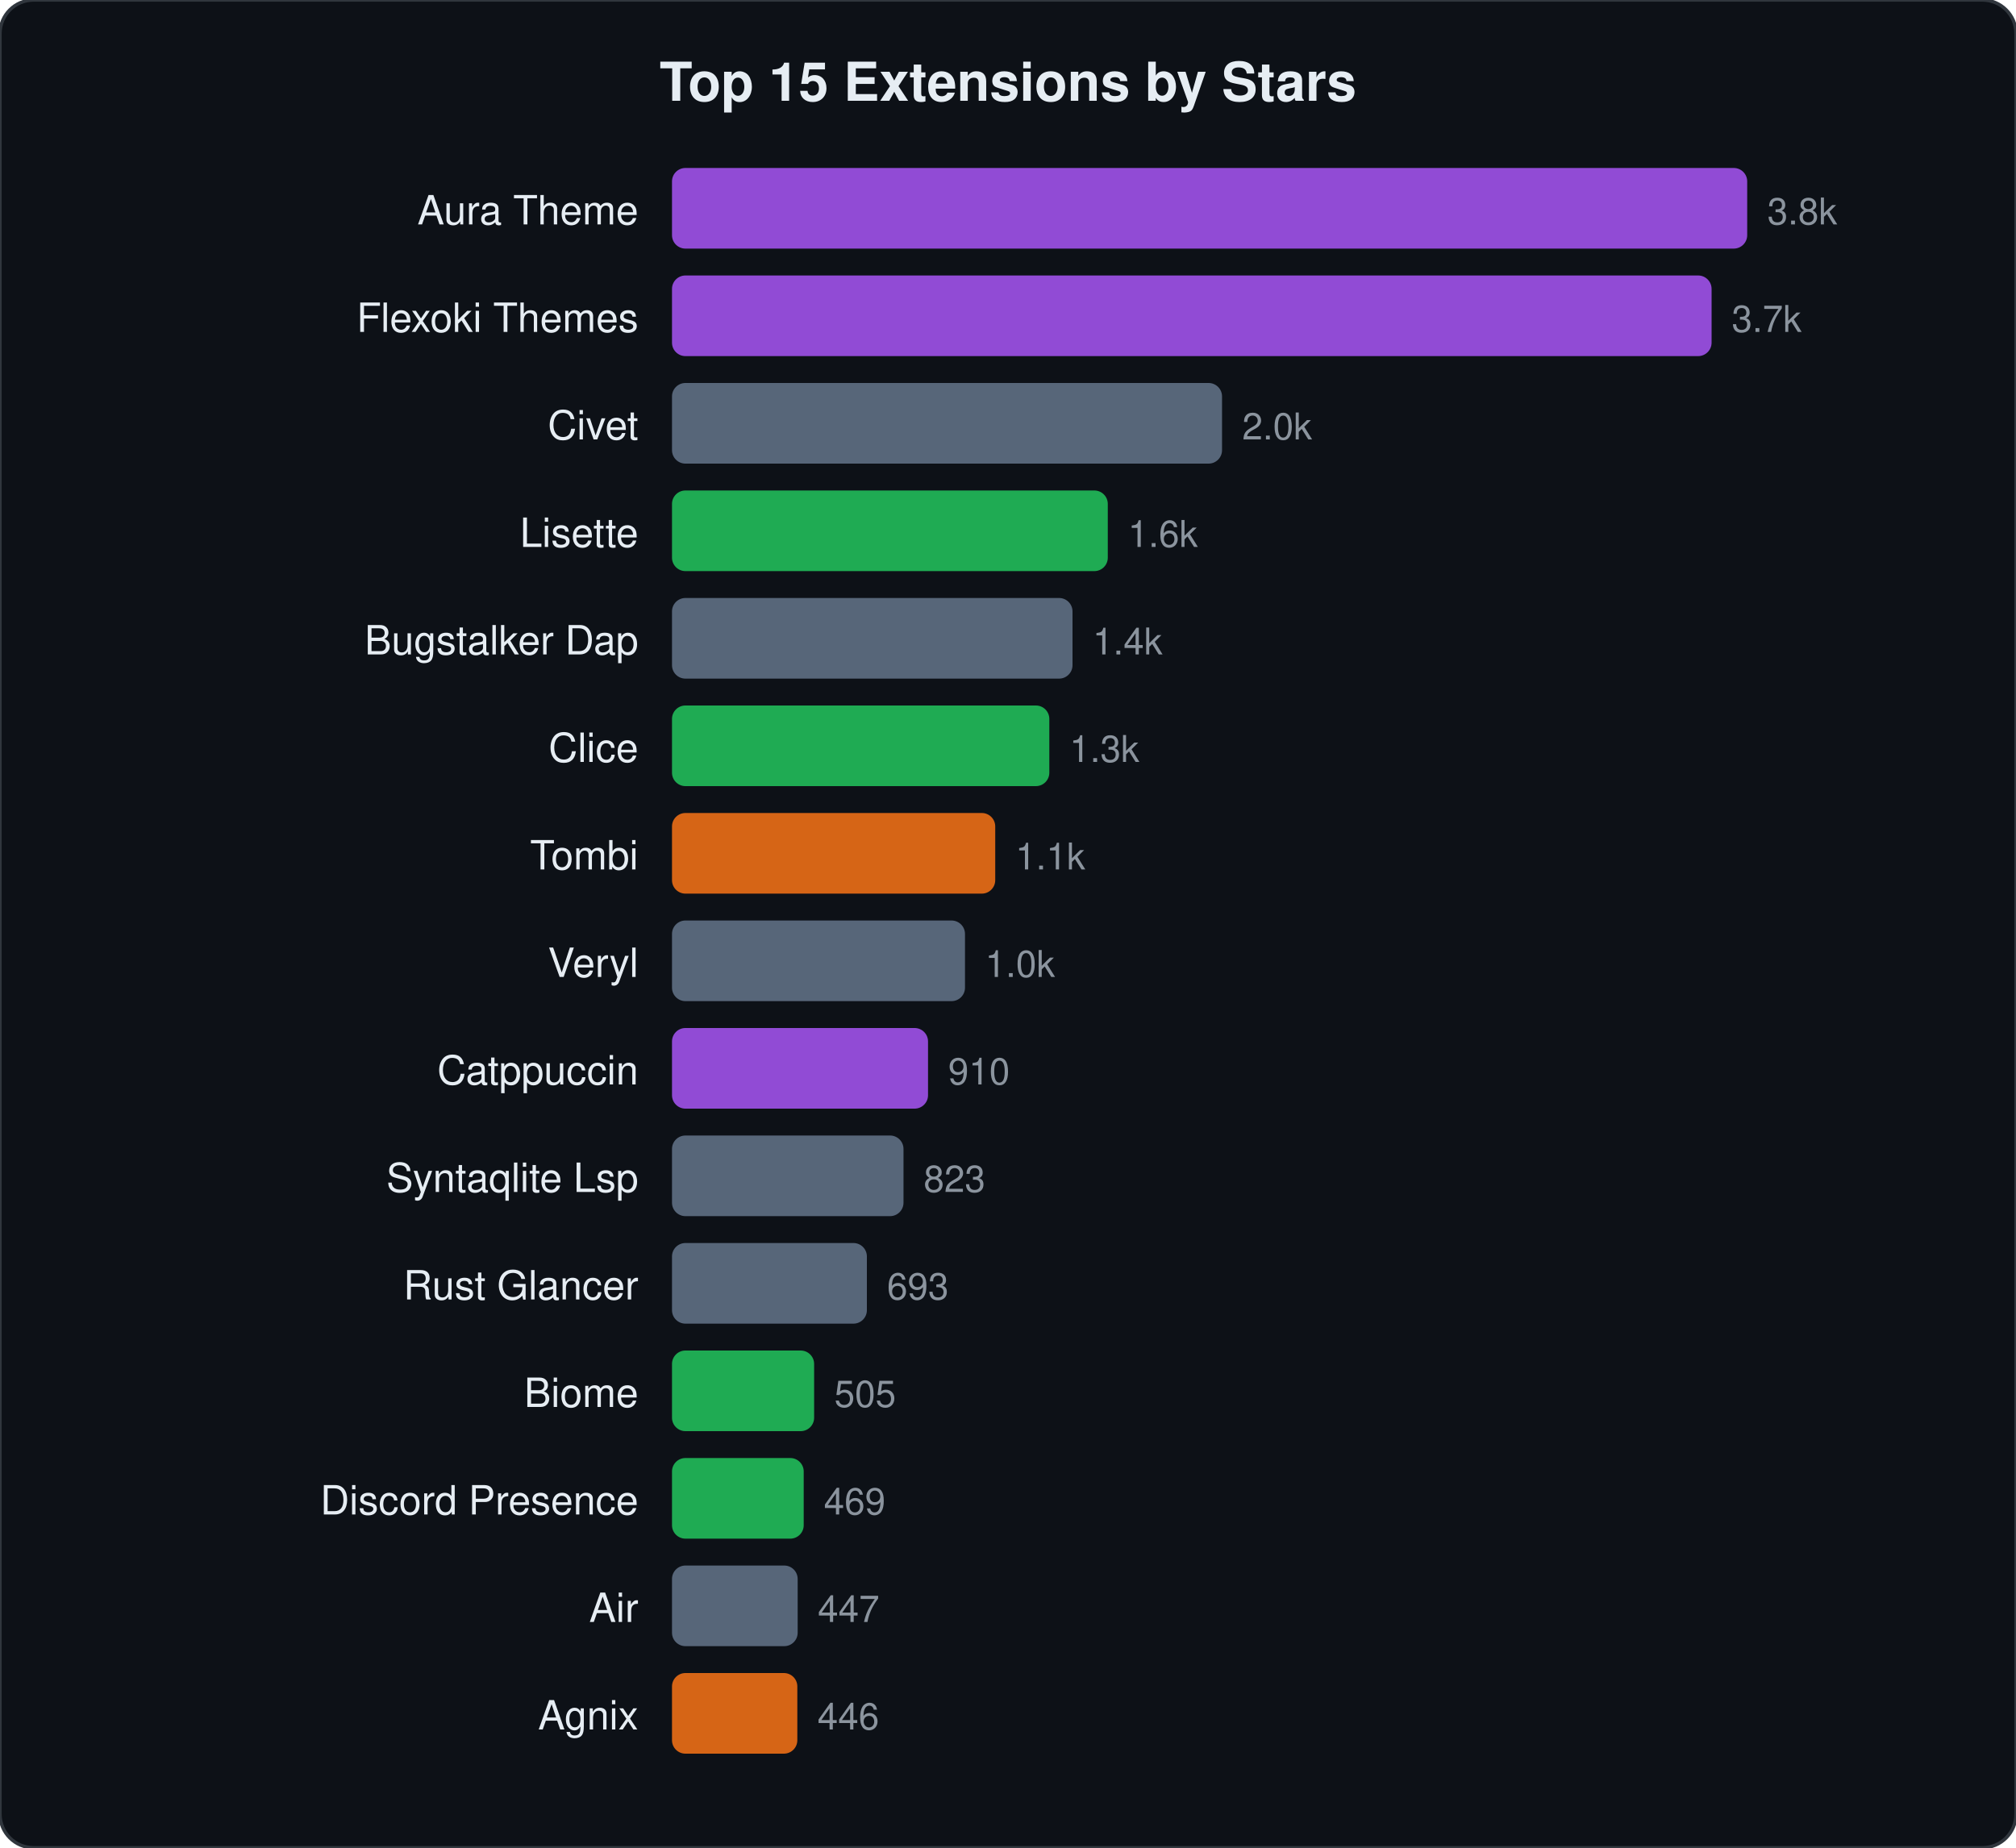
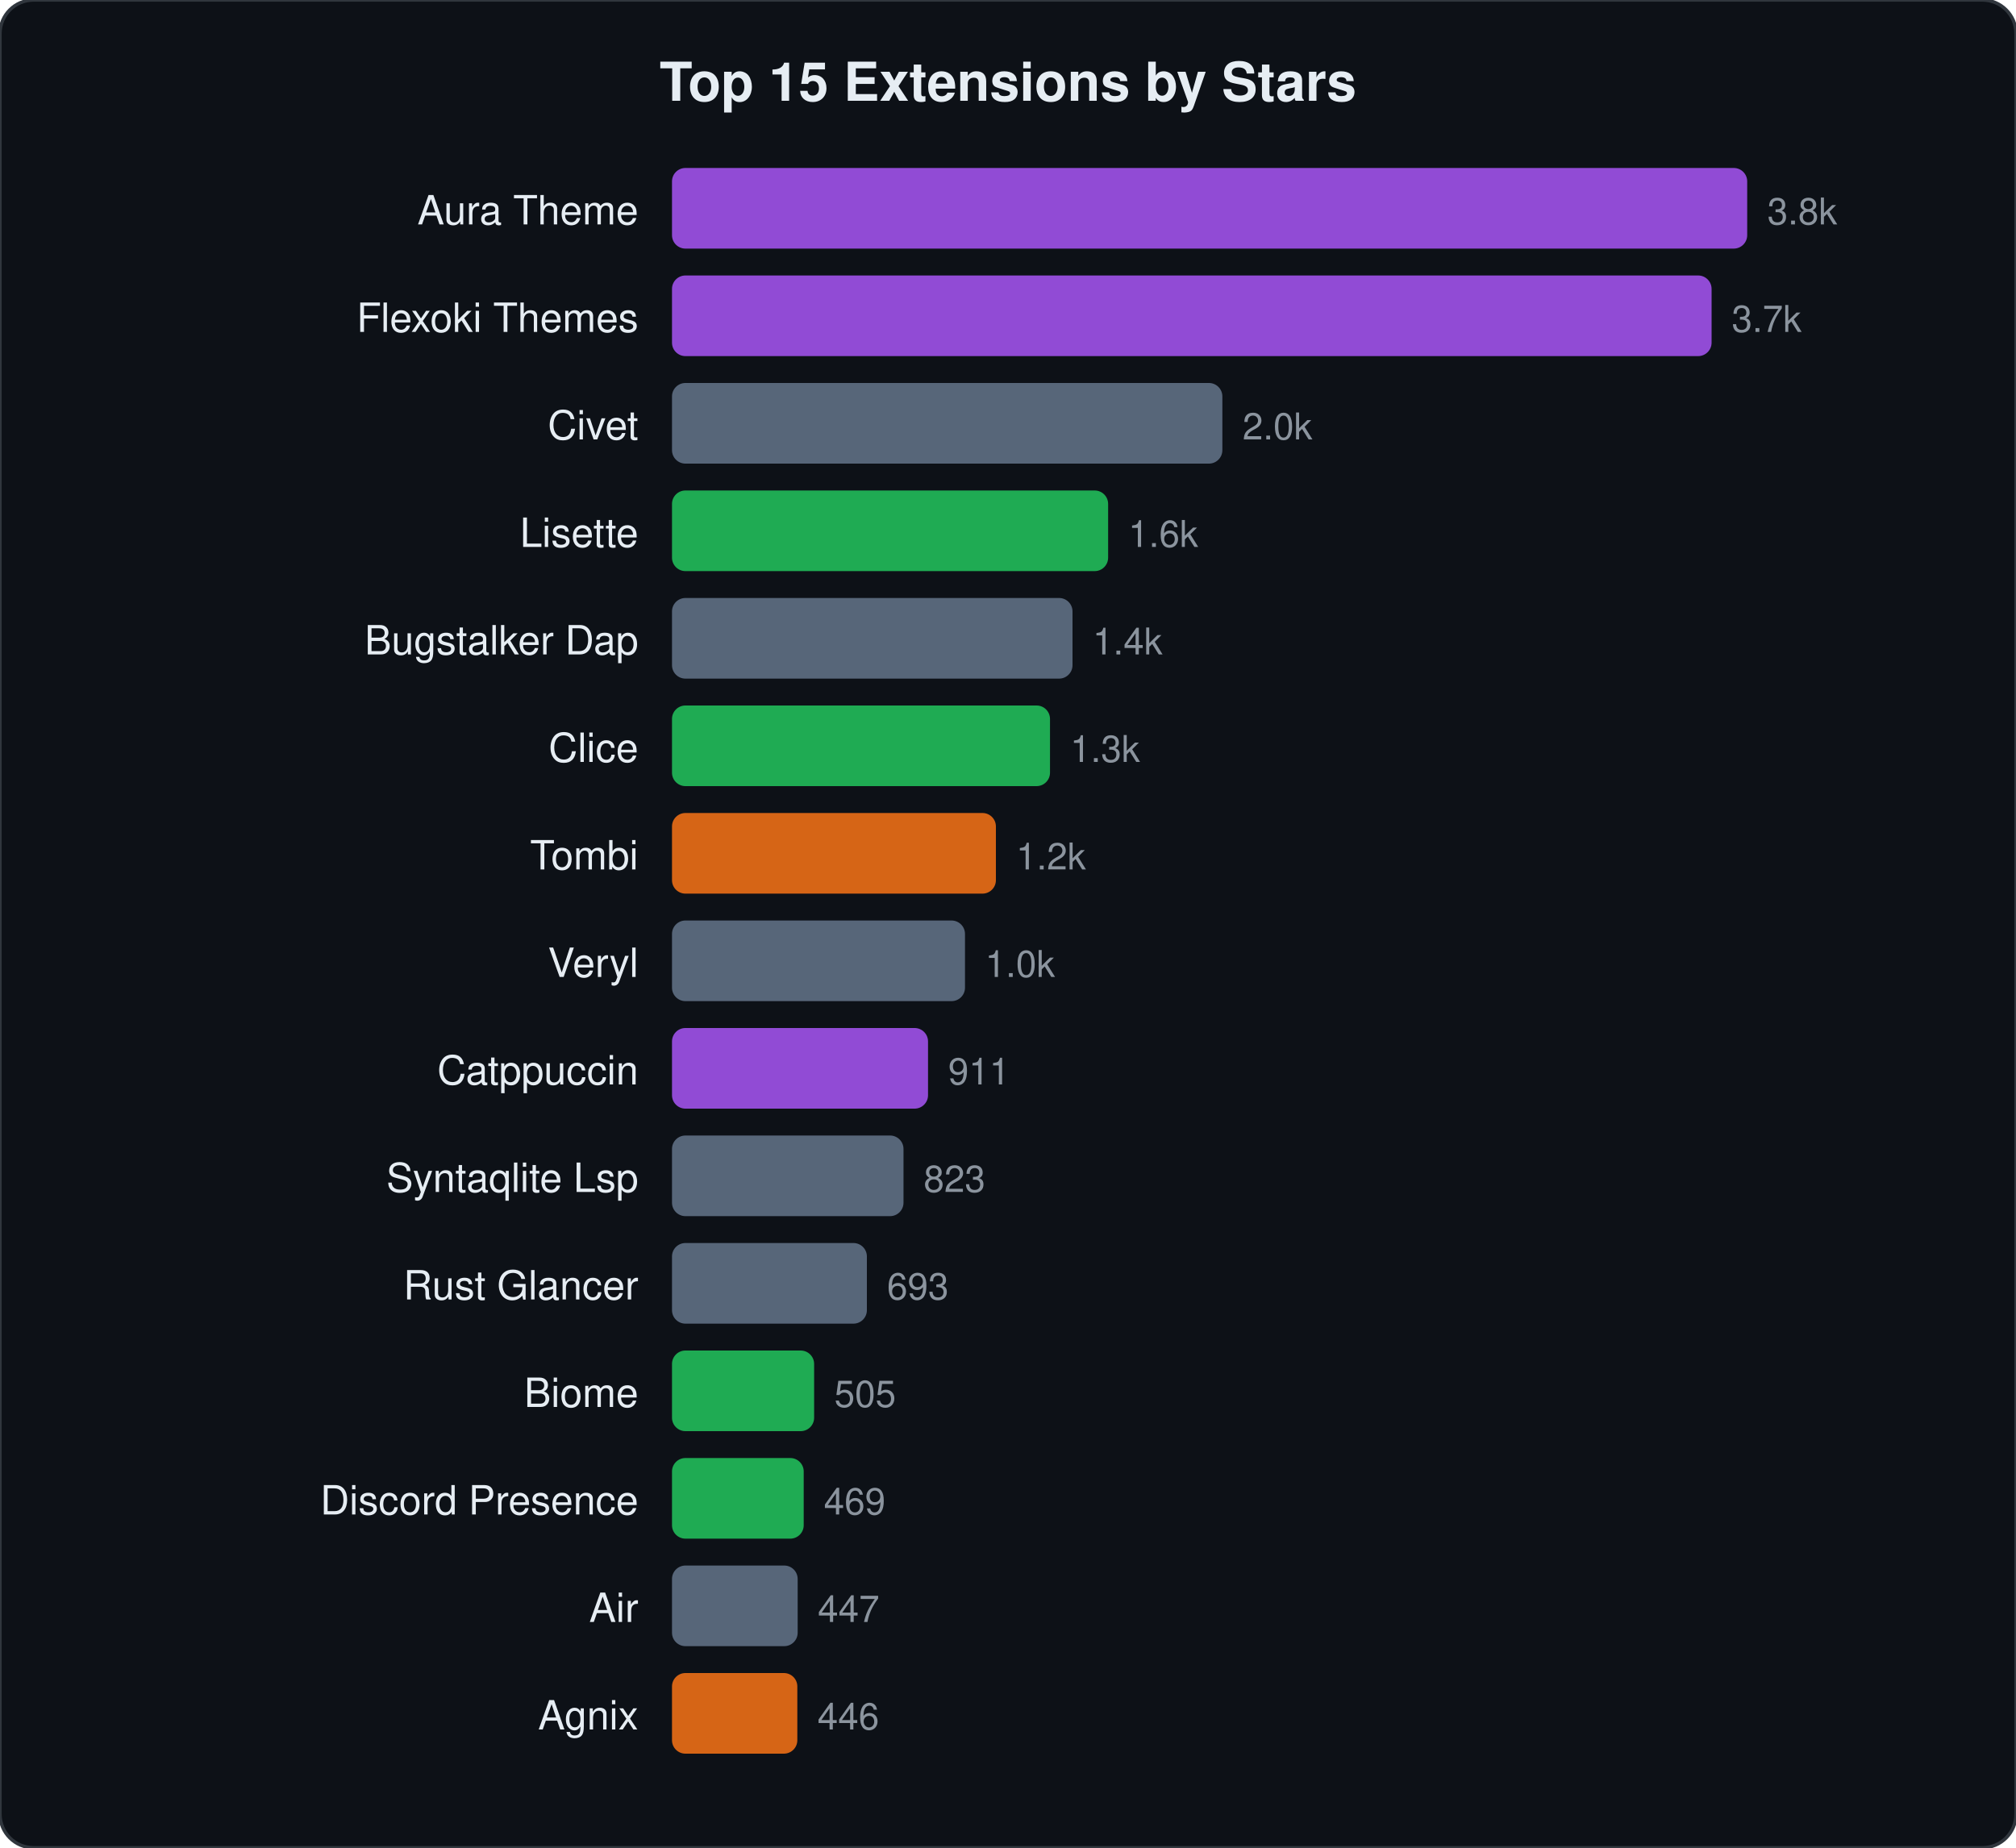
<svg xmlns="http://www.w3.org/2000/svg" viewBox="0 0 600 550" width="600" height="550">
  <style>text{font-family:-apple-system,BlinkMacSystemFont,"Segoe UI",Helvetica,Arial,sans-serif;fill:#e6edf3}.name{font-size:12px}.stars{font-size:11px;fill:#8b949e}.title{font-size:16px;font-weight:600}</style>
  <rect width="600" height="550" rx="10" fill="#0d1117" stroke="#30363d" stroke-width="1" />
  <text x="300" y="30" text-anchor="middle" class="title">Top 15 Extensions by Stars</text>
  <text x="190" y="66.8" text-anchor="end" class="name">Aura Theme</text>
  <rect x="200" y="50.0" width="320.0" height="24" rx="4" fill="#a855f7" opacity="0.85" />
  <text x="526.0" y="66.8" class="stars">3.8k</text>
  <text x="190" y="98.8" text-anchor="end" class="name">Flexoki Themes</text>
  <rect x="200" y="82.0" width="309.4" height="24" rx="4" fill="#a855f7" opacity="0.85" />
  <text x="515.4" y="98.8" class="stars">3.7k</text>
  <text x="190" y="130.8" text-anchor="end" class="name">Civet</text>
-   <rect x="200" y="114.0" width="163.7" height="24" rx="4" fill="#64748b" opacity="0.85" />
-   <text x="369.7" y="130.8" class="stars">2.0k</text>
+   <rect x="200" y="114.0" width="163.8" height="24" rx="4" fill="#64748b" opacity="0.85" />
+   <text x="369.8" y="130.8" class="stars">2.0k</text>
  <text x="190" y="162.8" text-anchor="end" class="name">Lisette</text>
-   <rect x="200" y="146.0" width="129.7" height="24" rx="4" fill="#22c55e" opacity="0.85" />
-   <text x="335.7" y="162.8" class="stars">1.6k</text>
+   <rect x="200" y="146.0" width="129.8" height="24" rx="4" fill="#22c55e" opacity="0.85" />
+   <text x="335.8" y="162.8" class="stars">1.6k</text>
  <text x="190" y="194.8" text-anchor="end" class="name">Bugstalker Dap</text>
  <rect x="200" y="178.0" width="119.2" height="24" rx="4" fill="#64748b" opacity="0.85" />
  <text x="325.2" y="194.8" class="stars">1.4k</text>
  <text x="190" y="226.8" text-anchor="end" class="name">Clice</text>
-   <rect x="200" y="210.0" width="112.3" height="24" rx="4" fill="#22c55e" opacity="0.85" />
-   <text x="318.3" y="226.8" class="stars">1.3k</text>
+   <rect x="200" y="210.0" width="112.5" height="24" rx="4" fill="#22c55e" opacity="0.85" />
+   <text x="318.5" y="226.8" class="stars">1.3k</text>
  <text x="190" y="258.8" text-anchor="end" class="name">Tombi</text>
-   <rect x="200" y="242.0" width="96.2" height="24" rx="4" fill="#f97316" opacity="0.85" />
-   <text x="302.2" y="258.8" class="stars">1.1k</text>
+   <rect x="200" y="242.0" width="96.4" height="24" rx="4" fill="#f97316" opacity="0.85" />
+   <text x="302.4" y="258.8" class="stars">1.2k</text>
  <text x="190" y="290.8" text-anchor="end" class="name">Veryl</text>
  <rect x="200" y="274.0" width="87.2" height="24" rx="4" fill="#64748b" opacity="0.85" />
  <text x="293.2" y="290.8" class="stars">1.0k</text>
  <text x="190" y="322.8" text-anchor="end" class="name">Catppuccin</text>
  <rect x="200" y="306.0" width="76.2" height="24" rx="4" fill="#a855f7" opacity="0.85" />
-   <text x="282.2" y="322.8" class="stars">910</text>
+   <text x="282.2" y="322.8" class="stars">911</text>
  <text x="190" y="354.8" text-anchor="end" class="name">Syntaqlite Lsp</text>
  <rect x="200" y="338.0" width="68.9" height="24" rx="4" fill="#64748b" opacity="0.85" />
  <text x="274.9" y="354.8" class="stars">823</text>
  <text x="190" y="386.8" text-anchor="end" class="name">Rust Glancer</text>
  <rect x="200" y="370.0" width="58.0" height="24" rx="4" fill="#64748b" opacity="0.85" />
  <text x="264.0" y="386.8" class="stars">693</text>
  <text x="190" y="418.8" text-anchor="end" class="name">Biome</text>
  <rect x="200" y="402.0" width="42.3" height="24" rx="4" fill="#22c55e" opacity="0.85" />
  <text x="248.3" y="418.8" class="stars">505</text>
  <text x="190" y="450.8" text-anchor="end" class="name">Discord Presence</text>
  <rect x="200" y="434.0" width="39.2" height="24" rx="4" fill="#22c55e" opacity="0.85" />
  <text x="245.2" y="450.8" class="stars">469</text>
  <text x="190" y="482.8" text-anchor="end" class="name">Air</text>
  <rect x="200" y="466.0" width="37.4" height="24" rx="4" fill="#64748b" opacity="0.85" />
  <text x="243.4" y="482.8" class="stars">447</text>
  <text x="190" y="514.8" text-anchor="end" class="name">Agnix</text>
  <rect x="200" y="498.0" width="37.3" height="24" rx="4" fill="#f97316" opacity="0.85" />
  <text x="243.3" y="514.8" class="stars">446</text>
</svg>
